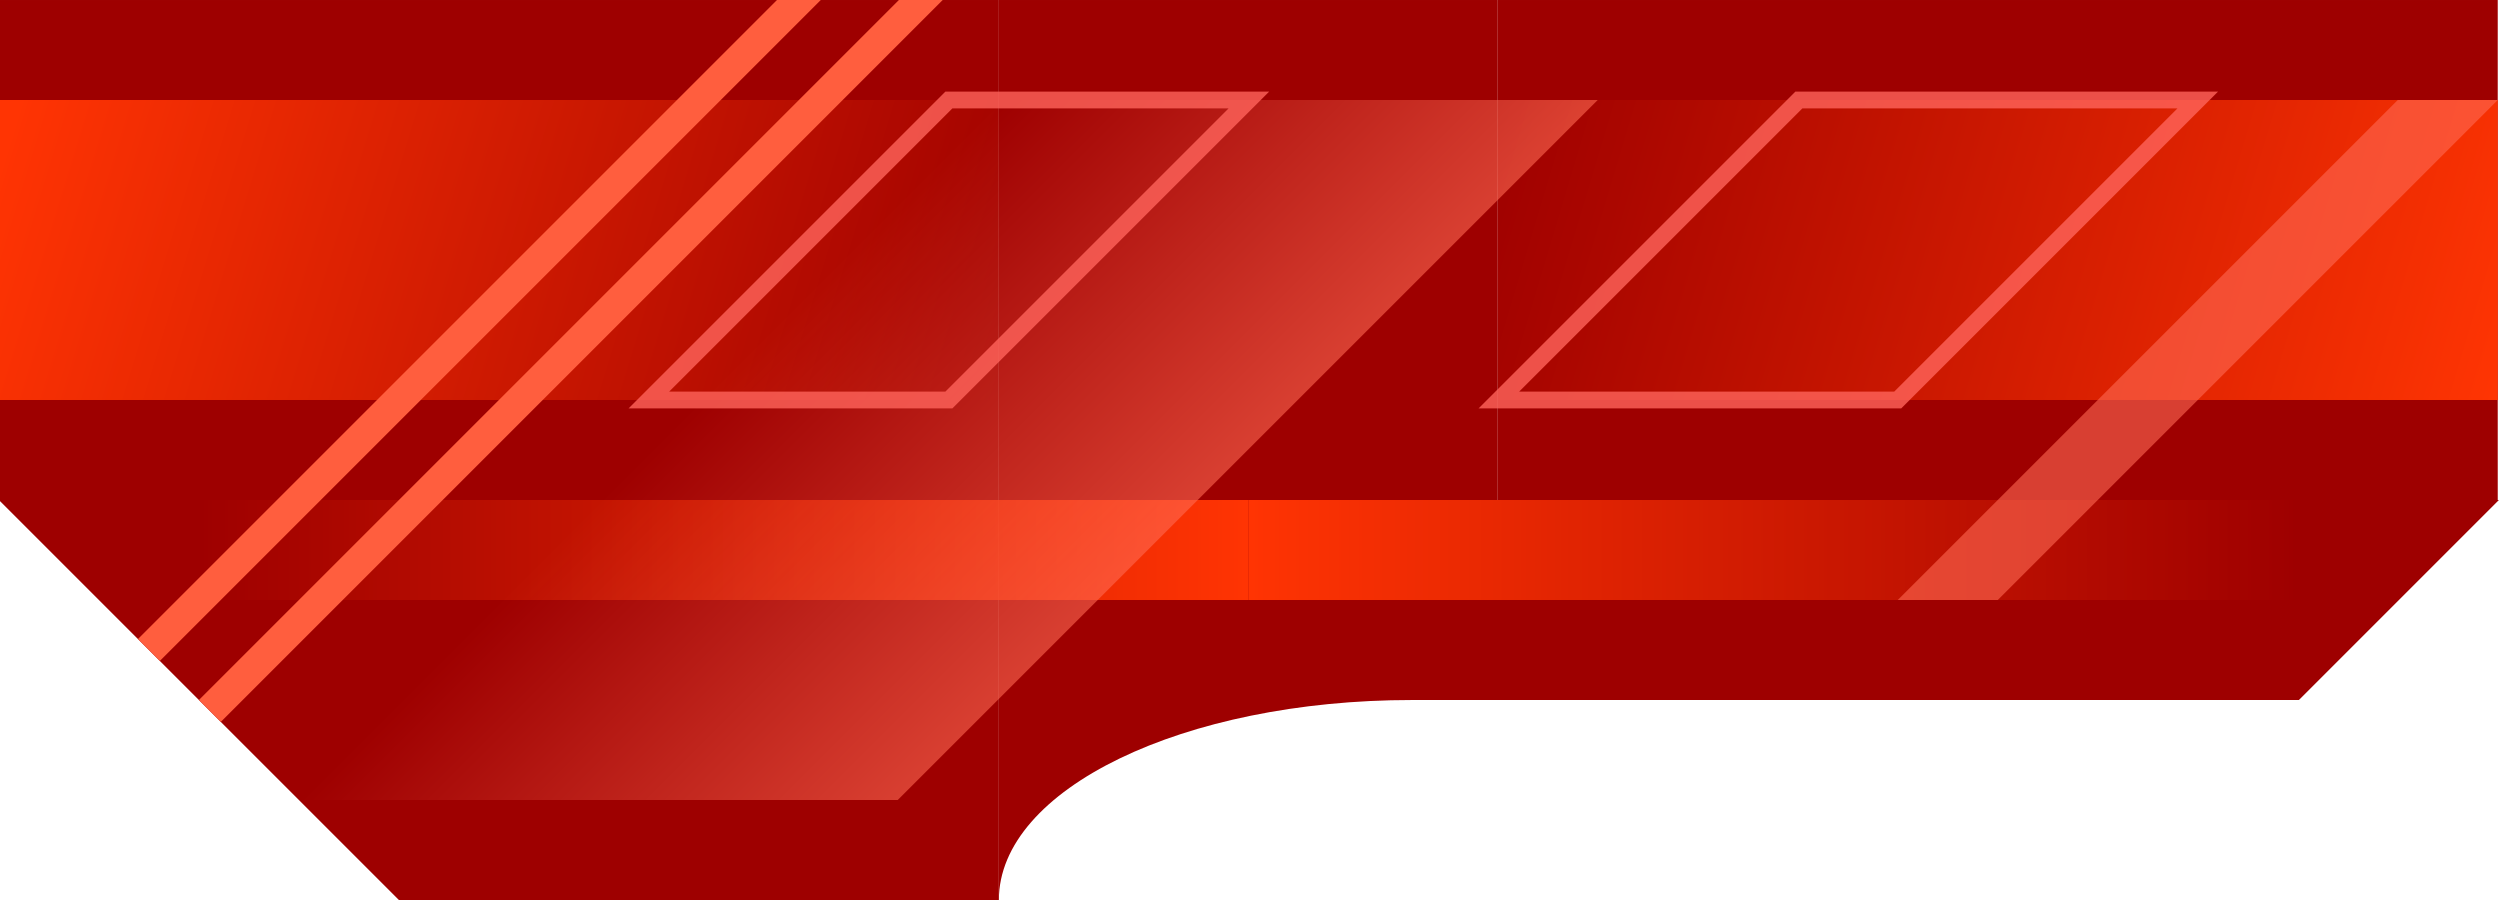
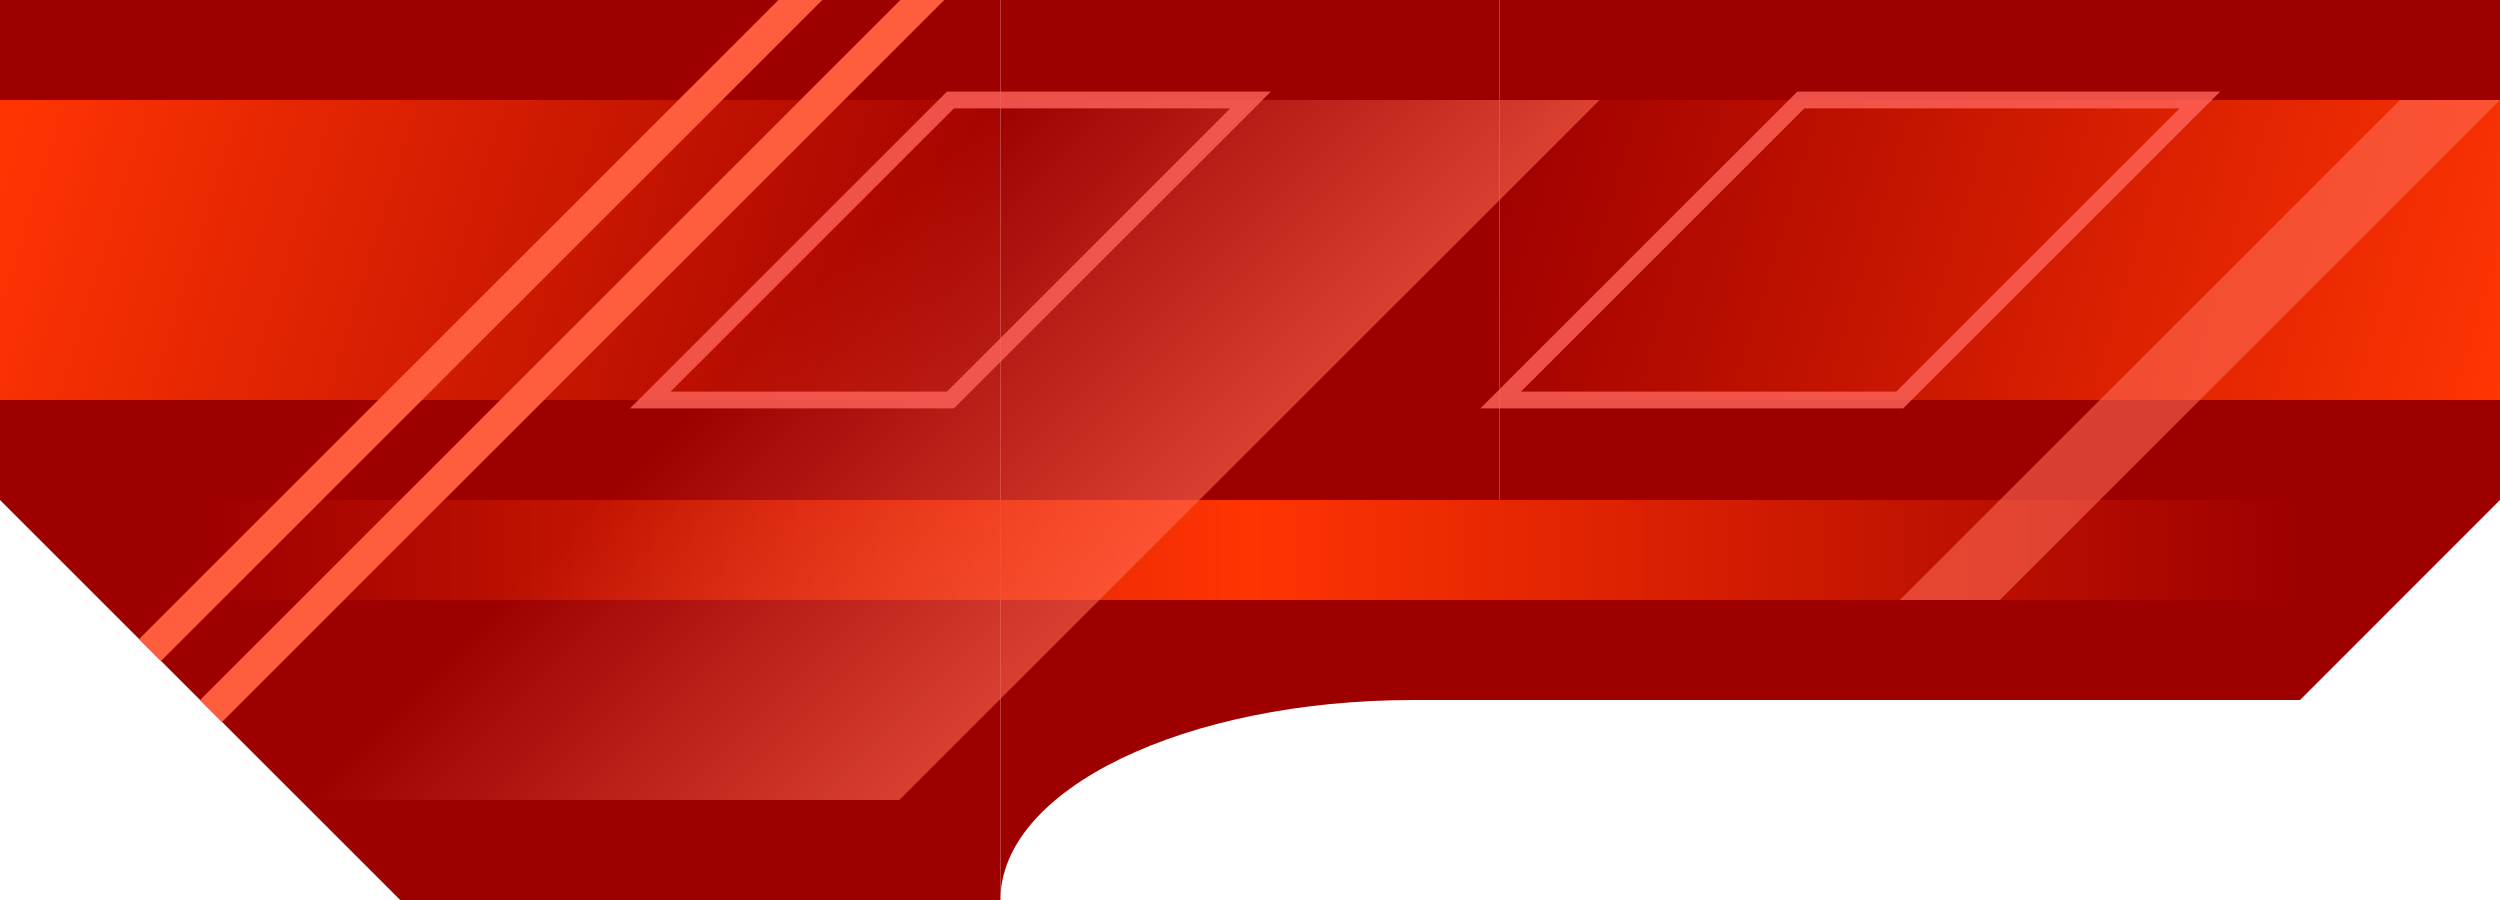
<svg xmlns="http://www.w3.org/2000/svg" xmlns:xlink="http://www.w3.org/1999/xlink" width="500" height="180" viewBox="0 0 132.292 47.625" version="1.1" id="svg1">
  <defs id="defs1">
    <linearGradient id="linearGradient60">
      <stop style="stop-color:#ff3503;stop-opacity:1;" offset="0" id="stop59" />
      <stop style="stop-color:#ff3300;stop-opacity:0;" offset="1" id="stop60" />
    </linearGradient>
    <linearGradient id="linearGradient40">
      <stop style="stop-color:#ff6952;stop-opacity:0;" offset="0" id="stop39" />
      <stop style="stop-color:#ff6952;stop-opacity:0.6;" offset="1" id="stop40" />
    </linearGradient>
    <linearGradient id="linearGradient32">
      <stop style="stop-color:#ff3403;stop-opacity:1;" offset="0" id="stop31" />
      <stop style="stop-color:#ff3403;stop-opacity:0;" offset="1" id="stop32" />
    </linearGradient>
    <linearGradient id="linearGradient30">
      <stop style="stop-color:#ff3403;stop-opacity:1;" offset="0" id="stop29" />
      <stop style="stop-color:#ff3403;stop-opacity:0;" offset="1" id="stop30" />
    </linearGradient>
    <linearGradient id="linearGradient13">
      <stop style="stop-color:#ff3403;stop-opacity:1;" offset="0" id="stop12" />
      <stop style="stop-color:#ff3403;stop-opacity:0;" offset="1" id="stop13" />
    </linearGradient>
    <linearGradient xlink:href="#linearGradient13" id="linearGradient6-7" x1="80.39" y1="58.208" x2="132.292" y2="74.083" gradientUnits="userSpaceOnUse" />
-     <linearGradient xlink:href="#linearGradient30" id="linearGradient2-24" x1="145.491" y1="82.021" x2="201.083" y2="82.021" gradientUnits="userSpaceOnUse" />
-     <linearGradient xlink:href="#linearGradient40" id="linearGradient11-3" x1="190.5" y1="108.511" x2="222.19" y2="108.511" gradientUnits="userSpaceOnUse" />
+     <linearGradient xlink:href="#linearGradient30" id="linearGradient2-24" x1="145.491" y1="82.021" x2="201.083" y2="82.021" gradientUnits="userSpaceOnUse" gradientTransform="matrix(1.000452,0,0,1,0.02384072,0)" />
+     <linearGradient xlink:href="#linearGradient40" id="linearGradient11-3" x1="190.5" y1="108.511" x2="222.19" y2="108.511" gradientUnits="userSpaceOnUse" gradientTransform="matrix(1.000452,0,0,1.000226,0.02383243,-1.1735949e-5)" />
    <linearGradient xlink:href="#linearGradient60" id="linearGradient22" gradientUnits="userSpaceOnUse" gradientTransform="translate(-290.982)" x1="79.375" y1="74.083" x2="132.292" y2="58.208" />
-     <linearGradient xlink:href="#linearGradient32" id="linearGradient23" gradientUnits="userSpaceOnUse" gradientTransform="translate(-290.9819)" x1="145.491" y1="82.021" x2="201.083" y2="82.021" />
+     <linearGradient xlink:href="#linearGradient32" id="linearGradient23" gradientUnits="userSpaceOnUse" gradientTransform="matrix(1.000452,0,0,1,-291.1371,0)" x1="145.491" y1="82.021" x2="201.083" y2="82.021" />
  </defs>
  <g id="layer5-8" style="display:inline" transform="translate(-79.43467,-52.91666)">
-     <path id="rect16-5" style="fill:#9e0000;fill-opacity:1;stroke-width:0.315" d="m 0,112.253 v 29.934 H 31.75 L 52.917,112.253 Z" transform="matrix(1,0,0.7071068,0.7071068,0,0)" />
-     <g id="g11-7" style="display:inline">
+     <path id="rect16-5" style="fill:#9e0000;fill-opacity:1;stroke-width:0.265" d="M 79.435,79.375 100.611,100.542 h 31.764 l 10e-6,-21.167 z" />
+     <g id="g11-7" style="display:inline" transform="matrix(1.000452,0,0,1,0.02384072,0)">
      <g id="g7-8">
        <rect style="fill:#9e0000;fill-opacity:1;stroke-width:0.265" id="rect4-6" width="52.917" height="26.458" x="79.375" y="52.917" />
        <rect style="fill:url(#linearGradient6-7);stroke-width:0.265" id="rect5-5" width="52.917" height="15.875" x="79.375" y="58.208" ry="0" />
      </g>
      <g id="g8-5">
        <rect style="fill:#9e0000;fill-opacity:1;stroke-width:0.265" id="rect4-9-0" width="52.917" height="26.458" x="-211.607" y="52.917" transform="scale(-1,1)" />
        <rect style="fill:url(#linearGradient22);stroke-width:0.265" id="rect5-0-9" width="52.917" height="15.875" x="-211.607" y="58.208" transform="scale(-1,1)" />
      </g>
      <rect style="fill:#9e0000;fill-opacity:1;stroke-width:0.265" id="rect7-98" width="26.399" height="26.458" x="132.292" y="52.917" />
    </g>
-     <path id="rect18-4" style="fill:#9e0000;fill-opacity:1;stroke-width:0.306" d="m 132.292,79.375 v 21.167 c 0,-5.863 9.755,-10.583 21.872,-10.583 h 46.92 l 10.583,-10.583 z" />
-     <rect style="fill:url(#linearGradient2-24);stroke-width:0.265" id="rect1-6" width="55.592" height="5.292" x="145.491" y="79.375" />
-     <rect style="display:inline;fill:url(#linearGradient23);stroke-width:0.265" id="rect1-4-7" width="55.592" height="5.292" x="-145.491" y="79.375" transform="scale(-1,1)" />
-     <path id="rect6-4-40" style="display:inline;fill:#ff5e3e;fill-opacity:1;stroke-width:0.315" d="m 173.466,74.835 -5.2e-4,47.823 2.319,1.64 -5.1e-4,-49.463 z m 6.451,0 v 52.385 l 2.319,1.64 -5.2e-4,-54.025 z" transform="matrix(1,0,-0.7071068,0.7071068,0,0)" />
-     <rect style="display:inline;fill:url(#linearGradient11-3);stroke-width:0.315" id="rect6-5-2" width="31.69" height="52.385" x="190.5" y="82.319" transform="matrix(1,0,-0.7071068,0.7071068,0,0)" />
-     <rect style="fill:none;stroke:#ff645c;stroke-width:1.259;stroke-dasharray:none;stroke-opacity:0.8" id="rect8-9" width="15.875" height="22.451" x="187.854" y="82.319" transform="matrix(1,0,-0.7071068,0.7071068,0,0)" />
-     <rect style="display:inline;fill:none;stroke:#ff645c;stroke-width:1.259;stroke-dasharray:none;stroke-opacity:0.8" id="rect8-0-73" width="21.107" height="22.451" x="232.833" y="82.319" transform="matrix(1,0,-0.7071068,0.7071068,0,0)" />
-     <rect style="display:inline;fill:#ff6a54;fill-opacity:0.6;stroke-width:0.315" id="rect6-6" width="5.292" height="37.418" x="264.524" y="82.319" transform="matrix(1,0,-0.7071068,0.7071068,0,0)" />
+     <path id="rect18-4" style="fill:#9e0000;fill-opacity:1;stroke-width:0.305" d="m 132.375,79.375 v 21.167 c 0,-5.863 9.752,-10.583 21.865,-10.583 h 46.904 l 10.58,-10.583 z" />
+     <rect style="fill:url(#linearGradient2-24);stroke-width:0.265" id="rect1-6" width="55.617" height="5.292" x="145.58" y="79.375" />
+     <rect style="display:inline;fill:url(#linearGradient23);stroke-width:0.265" id="rect1-4-7" width="55.617" height="5.292" x="-145.58" y="79.375" transform="scale(-1,1)" />
+     <path id="rect6-4-40" style="display:inline;fill:#ff5e3e;fill-opacity:1;stroke-width:0.265" d="m 120.627,52.917 -33.832,33.816 1.16,1.16 34.991,-34.976 z m 6.454,0 -37.058,37.042 1.16,1.16 38.218,-38.201 z" />
+     <rect style="display:inline;fill:url(#linearGradient11-3);stroke-width:0.315" id="rect6-5-2" width="31.705" height="52.397" x="190.61" y="82.338" transform="matrix(1,0,-0.7072663,0.7069472,0,0)" />
+     <rect style="fill:none;stroke:#ff645c;stroke-width:1.259;stroke-dasharray:none;stroke-opacity:0.8" id="rect8-9" width="15.882" height="22.456" x="187.963" y="82.338" transform="matrix(1,0,-0.7072663,0.7069472,0,0)" />
+     <rect style="display:inline;fill:none;stroke:#ff645c;stroke-width:1.259;stroke-dasharray:none;stroke-opacity:0.8" id="rect8-0-73" width="21.116" height="22.456" x="232.962" y="82.338" transform="matrix(1,0,-0.7072663,0.7069472,0,0)" />
+     <rect style="display:inline;fill:#ff6a54;fill-opacity:0.6;stroke-width:0.315" id="rect6-6" width="5.294" height="37.426" x="264.667" y="82.338" transform="matrix(1,0,-0.7072663,0.7069472,0,0)" />
  </g>
</svg>
